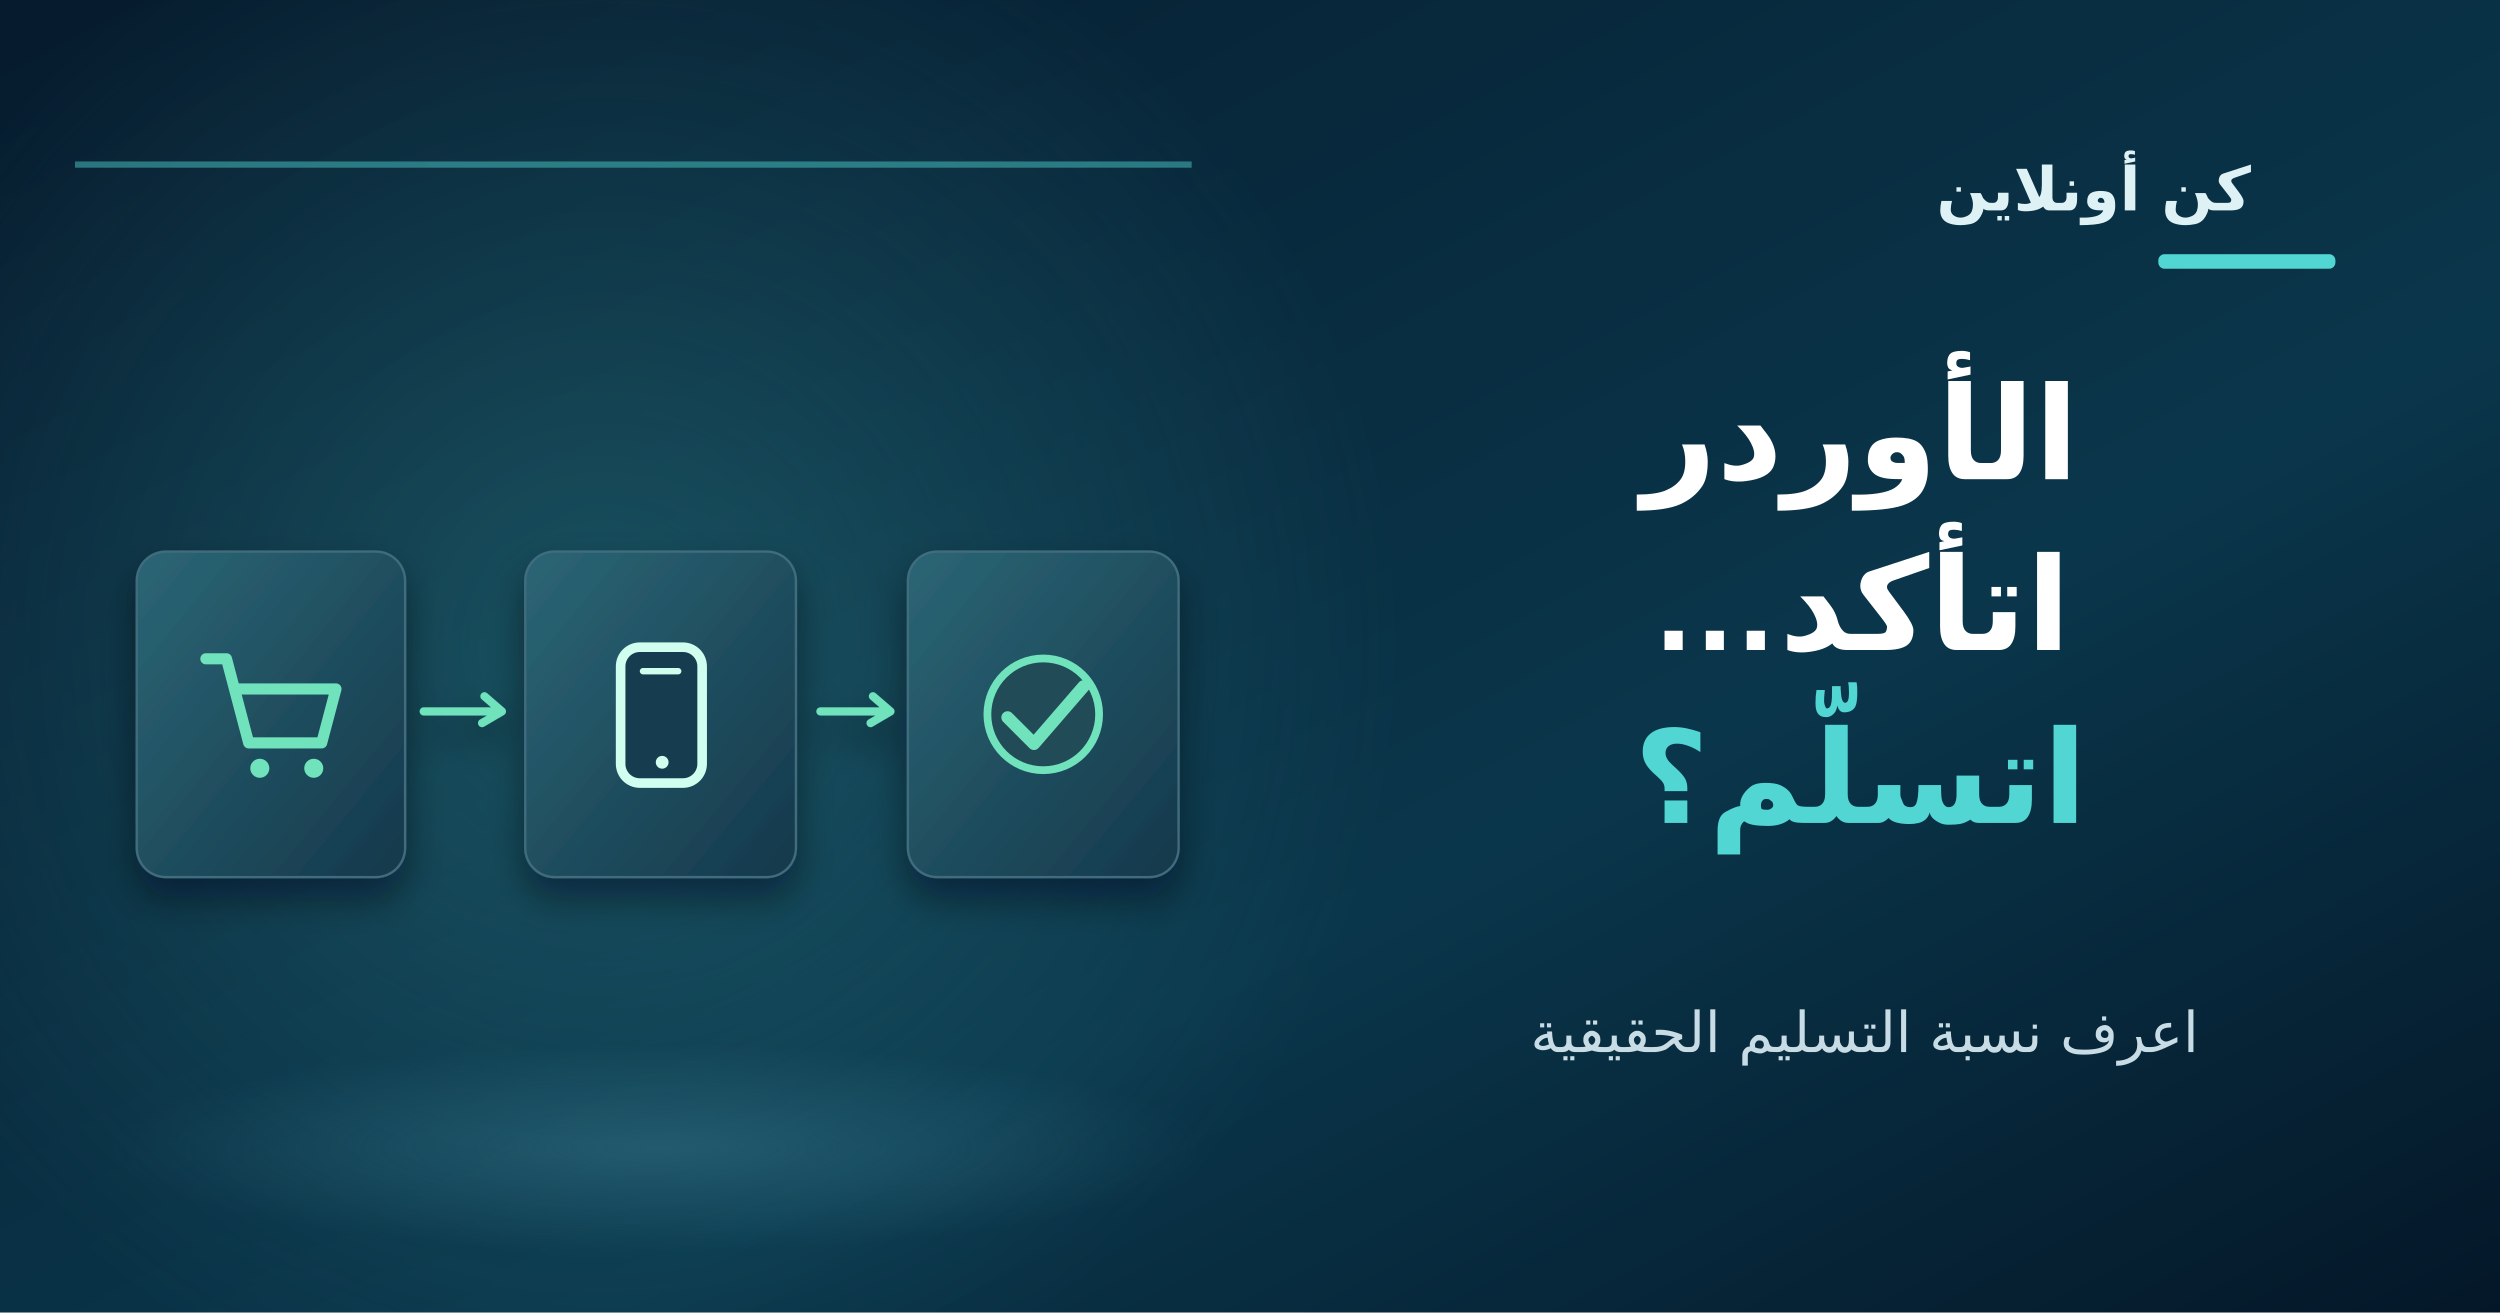
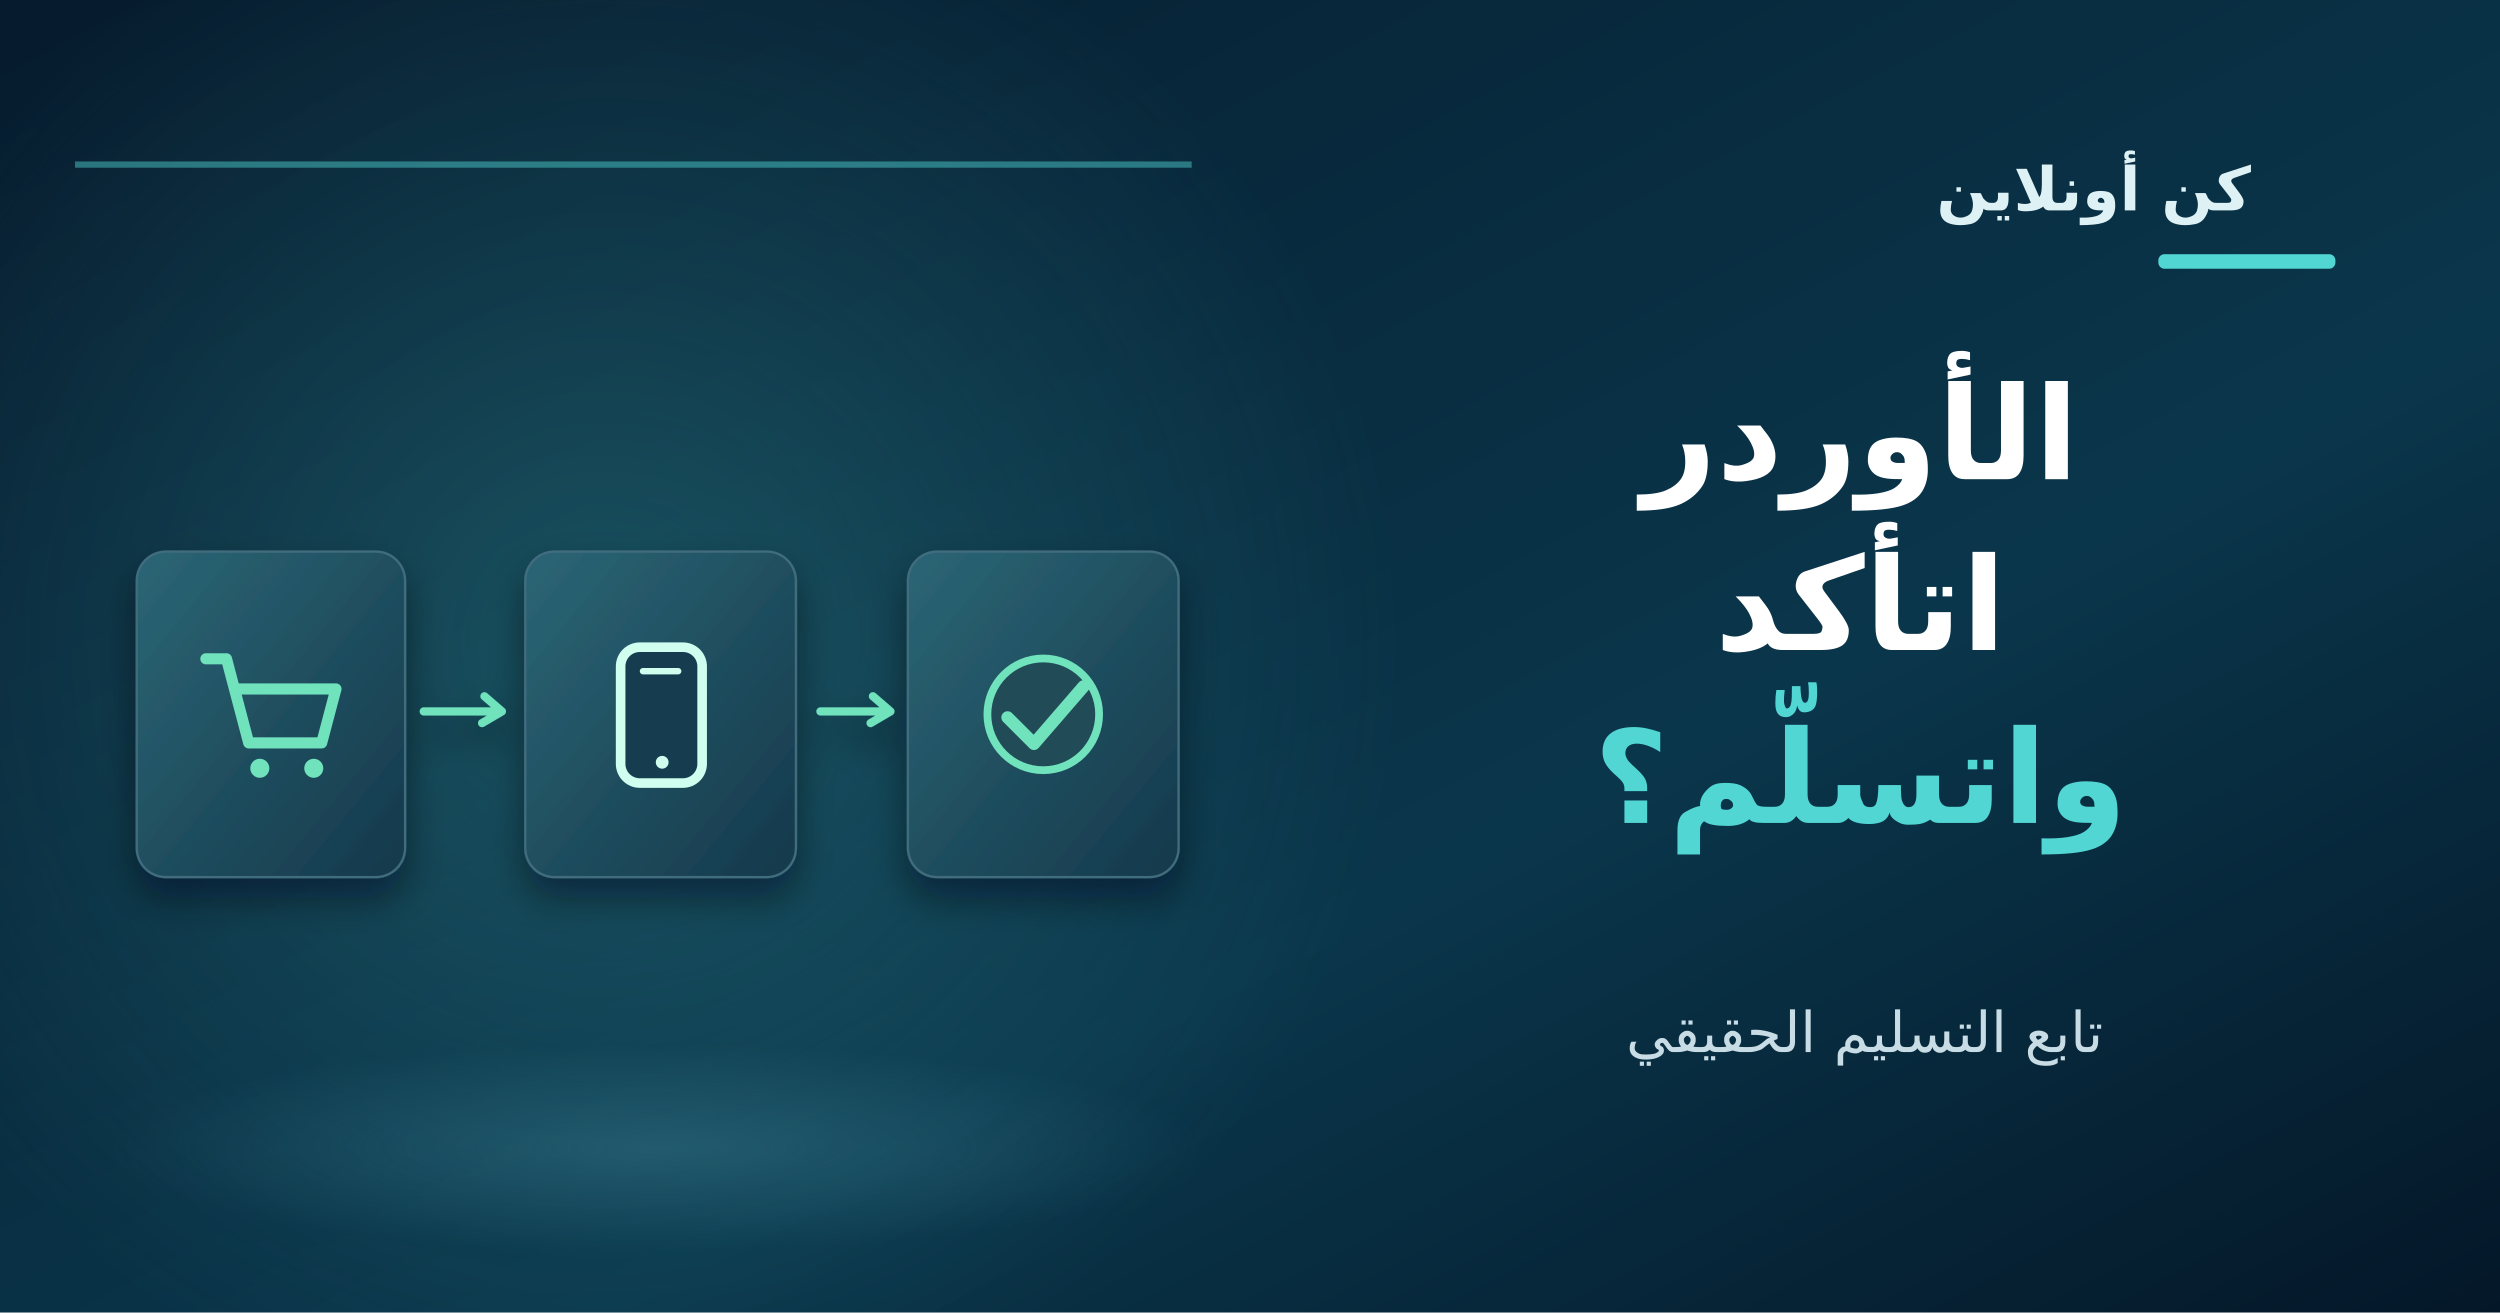
<svg xmlns="http://www.w3.org/2000/svg" width="1200" height="630" viewBox="0 0 1200 630" role="img" aria-labelledby="title desc">
  <defs>
    <linearGradient id="bg" x1="0" y1="0" x2="1" y2="1">
      <stop stop-color="#061b2d" />
      <stop offset=".62" stop-color="#0a364b" />
      <stop offset="1" stop-color="#041728" />
    </linearGradient>
    <radialGradient id="glow">
      <stop stop-color="#51d6d3" stop-opacity=".23" />
      <stop offset="1" stop-color="#51d6d3" stop-opacity="0" />
    </radialGradient>
    <linearGradient id="glass" x1="0" y1="0" x2="1" y2="1">
      <stop stop-color="#2b6675" />
      <stop offset="1" stop-color="#15384b" />
    </linearGradient>
    <filter id="drop" x="-30%" y="-30%" width="170%" height="170%">
      <feDropShadow dx="0" dy="17" stdDeviation="16" flood-color="#010e19" flood-opacity=".45" />
    </filter>
    <clipPath id="artStage">
      <rect x="15" y="105" width="614" height="440" rx="12" />
    </clipPath>
    <radialGradient id="floor">
      <stop stop-color="#3a798d" stop-opacity=".45" />
      <stop offset="1" stop-color="#3a798d" stop-opacity="0" />
    </radialGradient>
  </defs>
  <rect width="1200" height="630" fill="url(#bg)" />
  <circle cx="290" cy="310" r="381" fill="url(#glow)" />
  <ellipse cx="315" cy="551" rx="260" ry="50" fill="url(#floor)" />
  <path d="M36 79H572" stroke="#51d6d3" stroke-width="3" opacity=".46" />
  <g clip-path="url(#artStage)">
    <g id="topic-art" filter="url(#drop)" transform="translate(-15 155) scale(.56)">
      <rect x="144" y="196" width="230" height="279" rx="25" fill="url(#glass)" stroke="#416c7d" stroke-width="2" />
      <g transform="translate(191 267.5) scale(1.36)">
        <path d="M9 15H22L36 68H82L91 34H29" fill="none" stroke="#70e3bd" stroke-width="7" stroke-linecap="round" stroke-linejoin="round" />
        <circle cx="43" cy="84" r="6" fill="#70e3bd" stroke="none" stroke-width="0" />
        <circle cx="77" cy="84" r="6" fill="#70e3bd" stroke="none" stroke-width="0" />
      </g>
      <path d="M390 333L457 333M442 320L457 333L440 343" fill="none" stroke="#70e3bd" stroke-width="7" stroke-linecap="round" stroke-linejoin="round" />
      <rect x="477" y="196" width="232" height="279" rx="25" fill="url(#glass)" stroke="#416c7d" stroke-width="2" />
      <g transform="translate(524.5 267) scale(1.37)">
        <rect x="25" y="8" width="51" height="85" rx="12" fill="#183e50" stroke="#d0fff0" stroke-width="6" />
        <path d="M39 23L61 23" fill="none" stroke="#d0fff0" stroke-width="4" stroke-linecap="round" stroke-linejoin="round" />
        <circle cx="51" cy="80" r="4" fill="#d0fff0" stroke="none" stroke-width="0" />
      </g>
      <path d="M730 333L790 333M775 320L790 333L773 343" fill="none" stroke="#70e3bd" stroke-width="7" stroke-linecap="round" stroke-linejoin="round" />
      <rect x="805" y="196" width="232" height="279" rx="25" fill="url(#glass)" stroke="#416c7d" stroke-width="2" />
      <g transform="translate(854.5 269) scale(1.33)">
        <circle cx="50" cy="50" r="36" fill="#214b58" stroke="#70e3bd" stroke-width="5" />
        <path d="M27 52L44 69L76 32" fill="none" stroke="#70e3bd" stroke-width="8" stroke-linecap="round" stroke-linejoin="round" />
      </g>
    </g>
  </g>
  <text x="1005" y="101" direction="rtl" text-anchor="middle" font-family="Cairo,Tajawal,Segoe UI,Arial,sans-serif" font-size="29" font-weight="700" fill="#def2f5">كن أونلاين</text>
  <rect x="1036" y="122" width="85" height="7" rx="3" fill="#51d6d3" />
  <g id="hook">
    <text x="893" y="230" direction="rtl" unicode-bidi="plaintext" text-anchor="middle" font-family="Cairo,Tajawal,Segoe UI,Arial,sans-serif" font-size="62" font-weight="900" fill="#ffffff">الأوردر</text>
-     <text x="893" y="312" direction="rtl" unicode-bidi="plaintext" text-anchor="middle" font-family="Cairo,Tajawal,Segoe UI,Arial,sans-serif" font-size="62" font-weight="900" fill="#ffffff">اتأكد…</text>
-     <text x="893" y="395" direction="rtl" unicode-bidi="plaintext" text-anchor="middle" font-family="Cairo,Tajawal,Segoe UI,Arial,sans-serif" font-size="62" font-weight="900" fill="#51d6d3">اتسلّم؟</text>
+     <text x="893" y="312" direction="rtl" unicode-bidi="plaintext" text-anchor="middle" font-family="Cairo,Tajawal,Segoe UI,Arial,sans-serif" font-size="62" font-weight="900" fill="#ffffff">اتأكد</text>
+     <text x="893" y="395" direction="rtl" unicode-bidi="plaintext" text-anchor="middle" font-family="Cairo,Tajawal,Segoe UI,Arial,sans-serif" font-size="62" font-weight="900" fill="#51d6d3">واتسلّم؟</text>
  </g>
-   <text x="895" y="505" direction="rtl" text-anchor="middle" font-family="Cairo,Tajawal,Segoe UI,Arial,sans-serif" font-size="27" fill="#c8dce5">اعرف نسبة التسليم الحقيقية</text>
+   <text x="895" y="505" direction="rtl" text-anchor="middle" font-family="Cairo,Tajawal,Segoe UI,Arial,sans-serif" font-size="27" fill="#c8dce5">تابع التسليم الحقيقي</text>
</svg>
